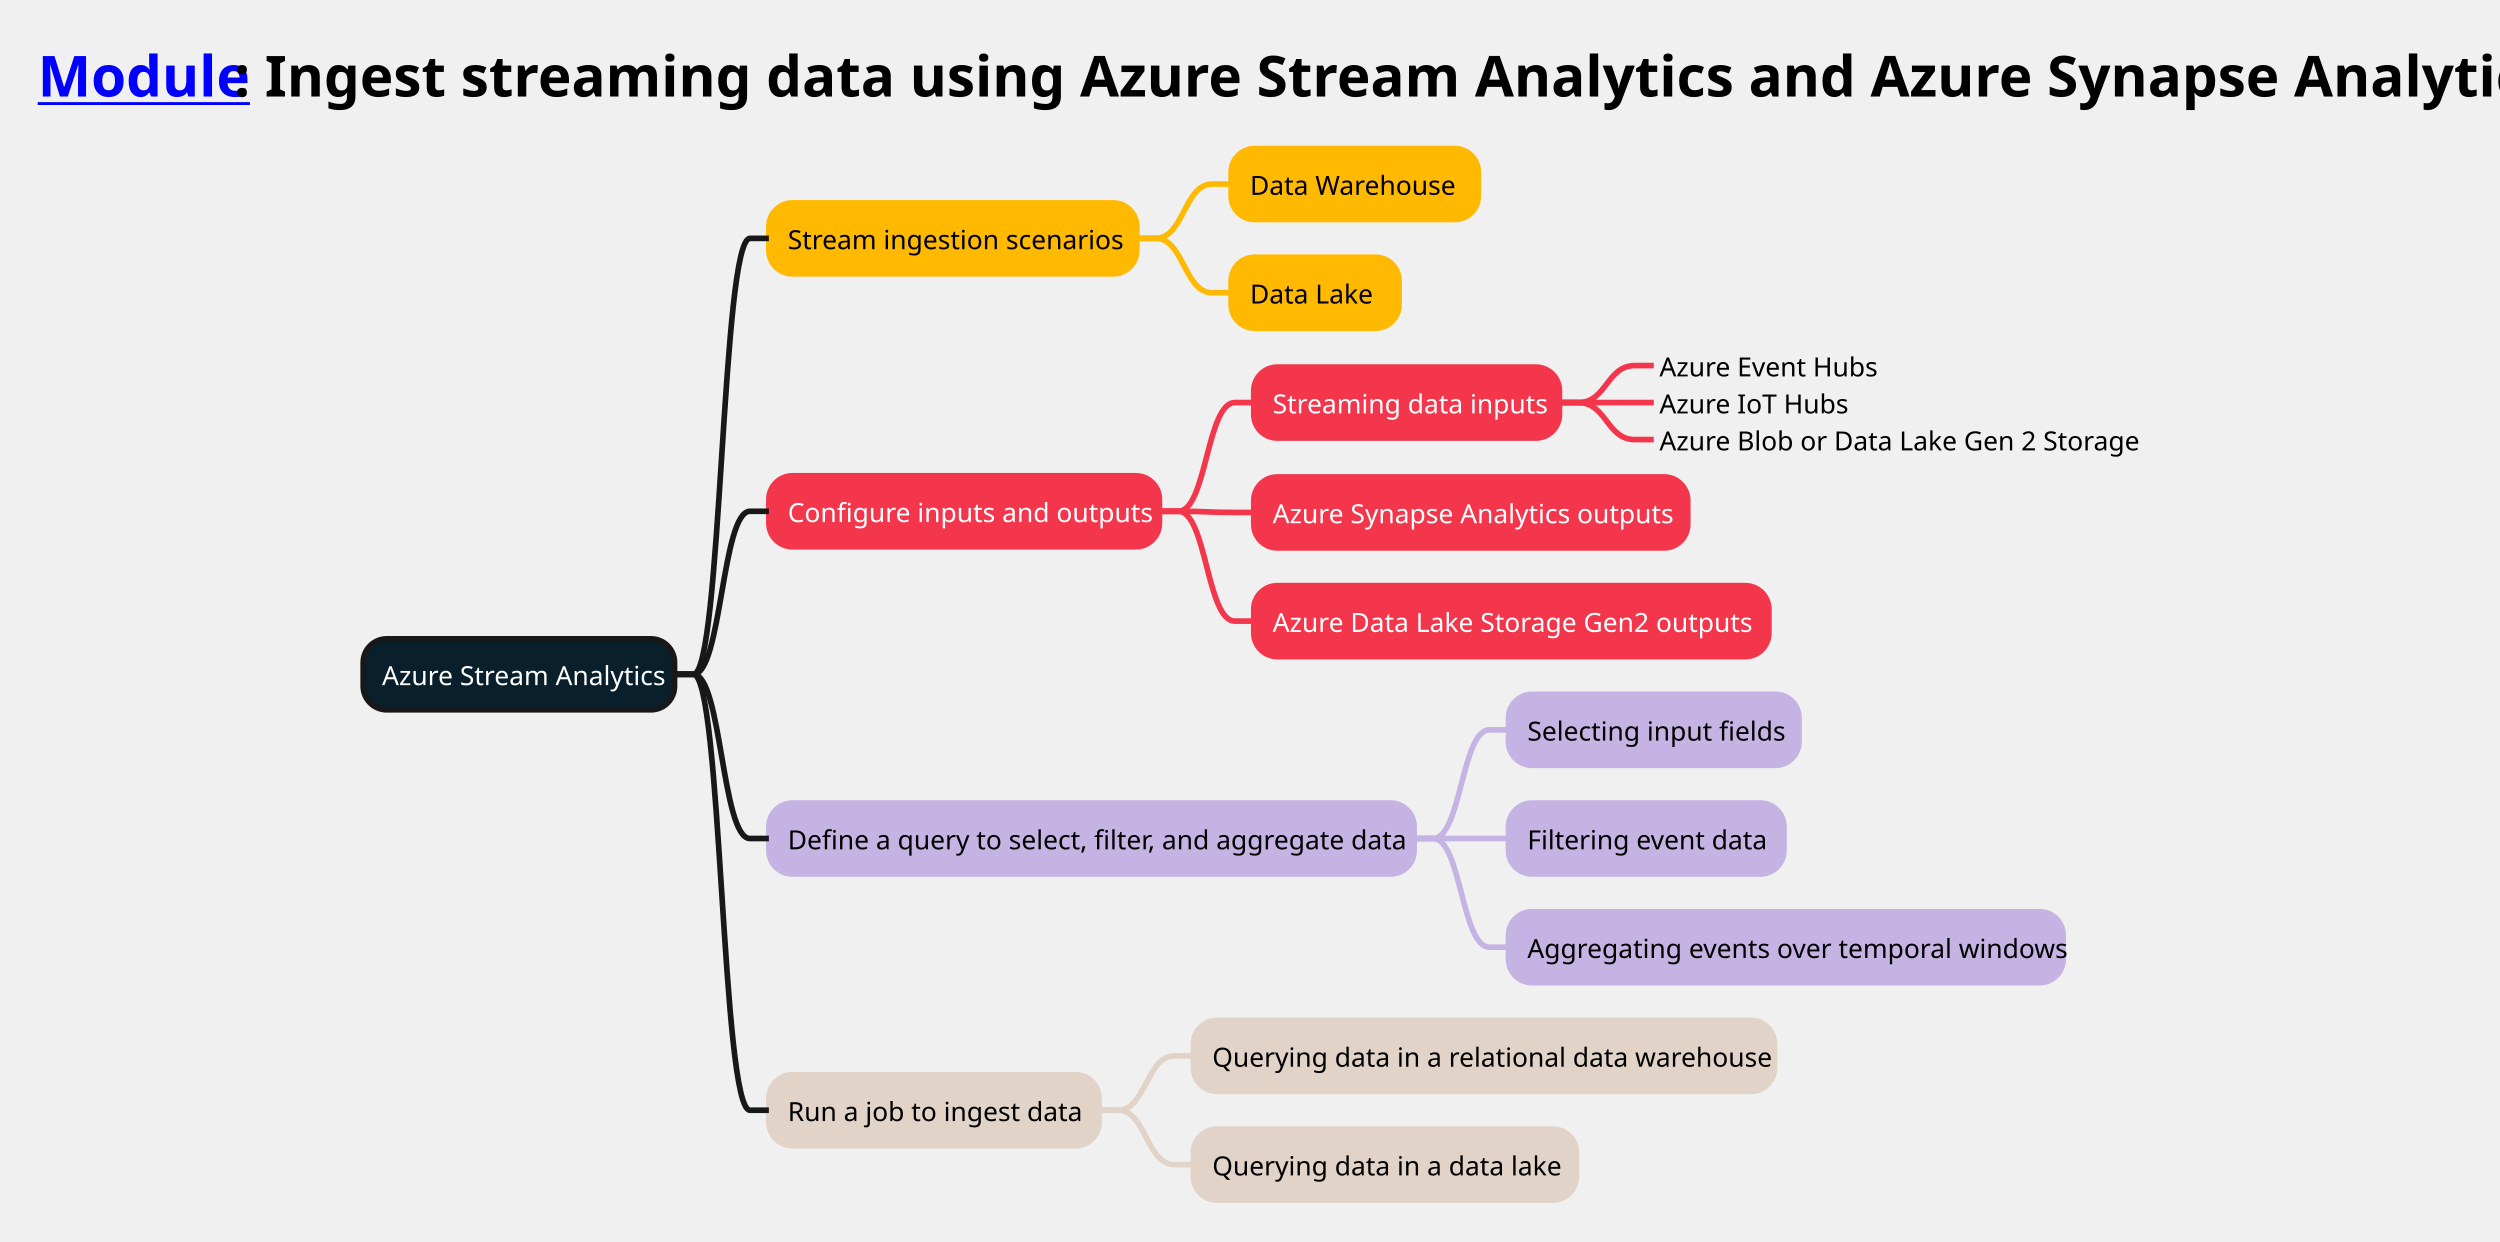
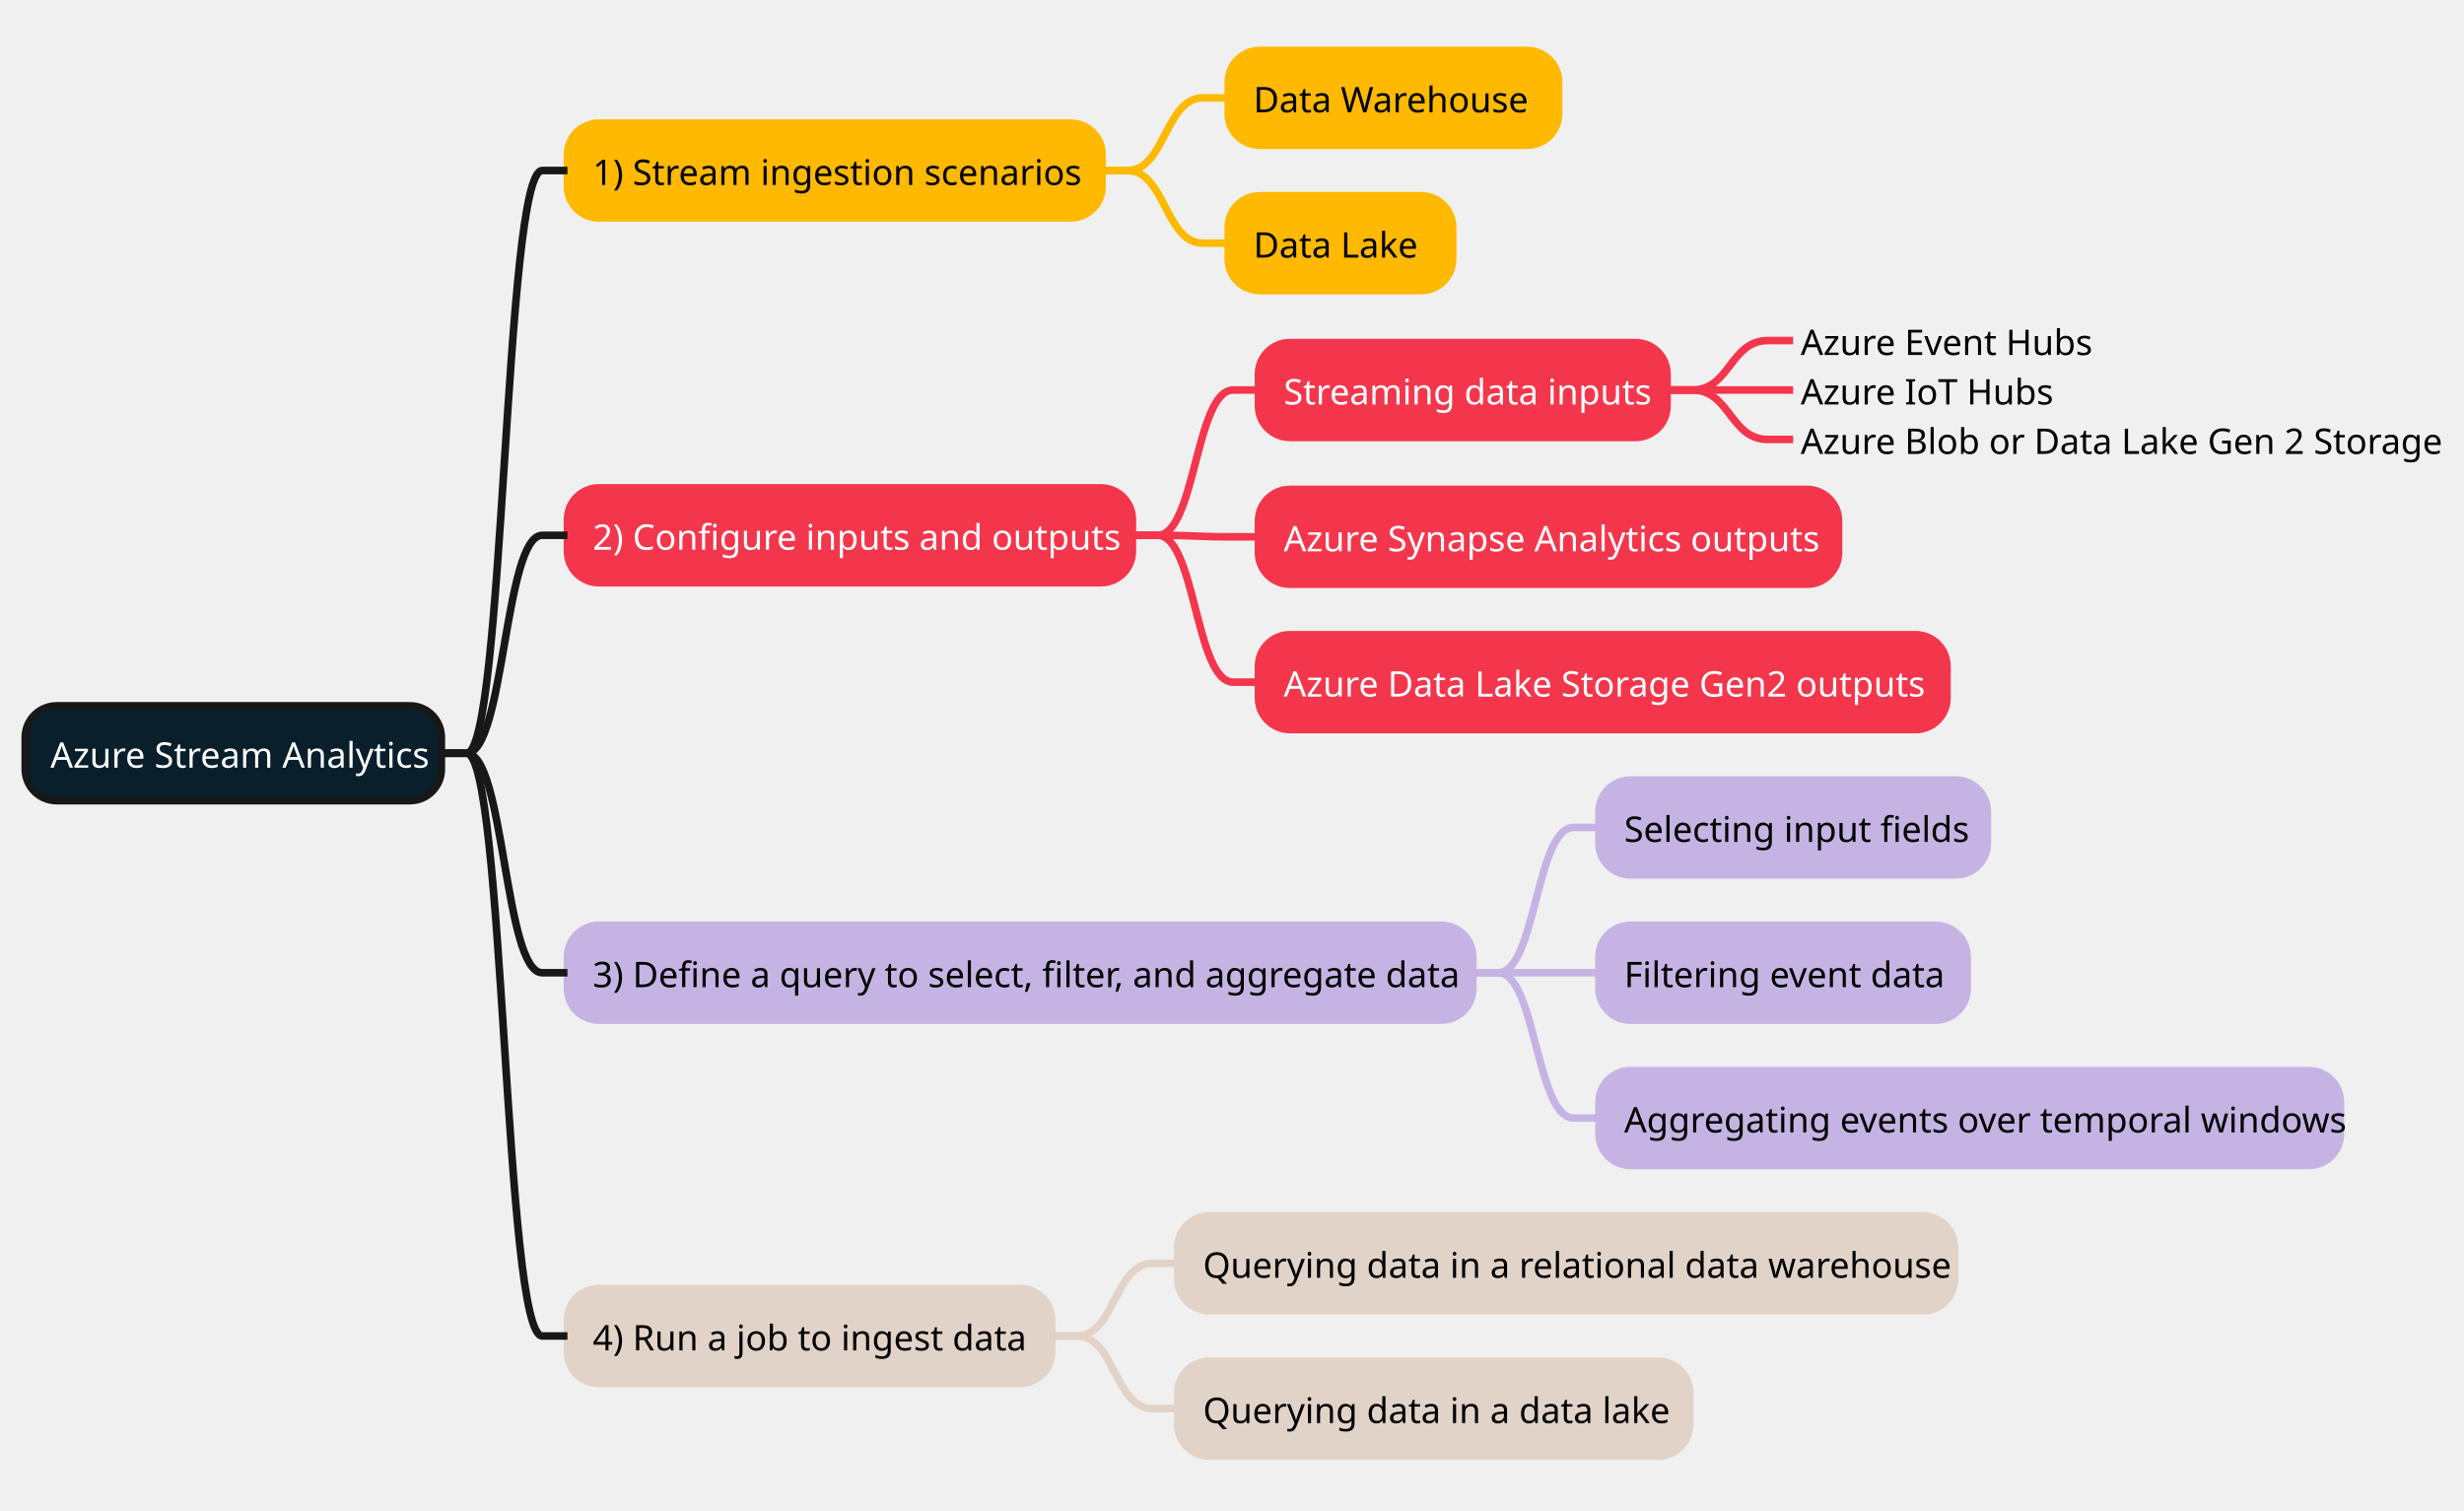
- <svg xmlns="http://www.w3.org/2000/svg" xmlns:xlink="http://www.w3.org/1999/xlink" contentStyleType="text/css" height="658px" preserveAspectRatio="none" style="width:1325px;height:658px;background:#FFFFFF;" version="1.1" viewBox="0 0 1325 658" width="1325px" zoomAndPan="magnify">
+ <svg xmlns="http://www.w3.org/2000/svg" contentStyleType="text/css" height="599px" preserveAspectRatio="none" style="width:977px;height:599px;background:#FFFFFF;" version="1.1" viewBox="0 0 977 599" width="977px" zoomAndPan="magnify">
  <defs />
  <g>
-     <rect fill="none" height="47.734" id="_title" style="stroke:none;stroke-width:1.0;" width="1292" x="15" y="15" />
-     <a href="https://learn.microsoft.com/training/modules/ingest-streaming-data-use-azure-stream-analytics-synapse/" target="_top" title="https://learn.microsoft.com/training/modules/ingest-streaming-data-use-azure-stream-analytics-synapse/" xlink:actuate="onRequest" xlink:href="https://learn.microsoft.com/training/modules/ingest-streaming-data-use-azure-stream-analytics-synapse/" xlink:show="new" xlink:title="https://learn.microsoft.com/training/modules/ingest-streaming-data-use-azure-stream-analytics-synapse/" xlink:type="simple">
-       <text fill="#0000FF" font-family="sans-serif" font-size="30" font-weight="bold" lengthAdjust="spacing" text-decoration="underline" textLength="104" x="20" y="51.143">Module</text>
-     </a>
-     <text fill="#000000" font-family="sans-serif" font-size="30" font-weight="bold" lengthAdjust="spacing" textLength="1178" x="124" y="51.143">: Ingest streaming data using Azure Stream Analytics and Azure Synapse Analytics</text>
-     <rect fill="#091F2C" height="37.609" rx="12.5" ry="12.5" style="stroke:#181818;stroke-width:3.0;" width="165" x="192.5" y="338.586" />
-     <text fill="#FFFFFF" font-family="sans-serif" font-size="14" lengthAdjust="spacing" textLength="145" x="202.5" y="363.119">Azure Stream Analytics</text>
-     <rect fill="#FFB900" height="37.609" rx="12.5" ry="12.5" style="stroke:#FFB900;stroke-width:3.0;" width="195" x="407.5" y="107.539" />
-     <text fill="#000000" font-family="sans-serif" font-size="14" lengthAdjust="spacing" textLength="171" x="417.5" y="132.072">Stream ingestion scenarios</text>
-     <rect fill="#FFB900" height="37.609" rx="12.5" ry="12.5" style="stroke:#FFB900;stroke-width:3.0;" width="131" x="652.5" y="78.734" />
-     <text fill="#000000" font-family="sans-serif" font-size="14" lengthAdjust="spacing" textLength="107" x="662.5" y="103.268">Data Warehouse</text>
-     <path d="M602.5,126.344 L612.5,126.344 C627.5,126.344 627.5,97.539 642.5,97.539 L652.5,97.539 " fill="none" style="stroke:#FFB900;stroke-width:3.0;" />
-     <rect fill="#FFB900" height="37.609" rx="12.5" ry="12.5" style="stroke:#FFB900;stroke-width:3.0;" width="89" x="652.5" y="136.344" />
-     <text fill="#000000" font-family="sans-serif" font-size="14" lengthAdjust="spacing" textLength="65" x="662.5" y="160.877">Data Lake</text>
-     <path d="M602.5,126.344 L612.5,126.344 C627.5,126.344 627.5,155.148 642.5,155.148 L652.5,155.148 " fill="none" style="stroke:#FFB900;stroke-width:3.0;" />
-     <path d="M357.5,357.391 L367.5,357.391 C382.5,357.391 382.5,126.344 397.5,126.344 L407.5,126.344 " fill="none" style="stroke:#181818;stroke-width:3.0;" />
-     <rect fill="#F4364C" height="37.609" rx="12.5" ry="12.5" style="stroke:#F4364C;stroke-width:3.0;" width="207" x="407.5" y="252.172" />
-     <text fill="#FFFFFF" font-family="sans-serif" font-size="14" lengthAdjust="spacing" textLength="183" x="417.5" y="276.705">Configure inputs and outputs</text>
-     <rect fill="#F4364C" height="37.609" rx="12.5" ry="12.5" style="stroke:#F4364C;stroke-width:3.0;" width="162" x="664.5" y="194.562" />
-     <text fill="#FFFFFF" font-family="sans-serif" font-size="14" lengthAdjust="spacing" textLength="138" x="674.5" y="219.096">Streaming data inputs</text>
-     <text fill="#000000" font-family="sans-serif" font-size="14" lengthAdjust="spacing" textLength="112" x="879.5" y="199.486">Azure Event Hubs</text>
-     <path d="M826.5,213.367 L836.5,213.367 C851.5,213.367 851.5,193.758 866.5,193.758 L876.5,193.758 " fill="none" style="stroke:#F4364C;stroke-width:3.0;" />
-     <text fill="#000000" font-family="sans-serif" font-size="14" lengthAdjust="spacing" textLength="96" x="879.5" y="219.096">Azure IoT Hubs</text>
-     <path d="M826.5,213.367 L836.5,213.367 C851.5,213.367 851.5,213.367 866.5,213.367 L876.5,213.367 " fill="none" style="stroke:#F4364C;stroke-width:3.0;" />
-     <text fill="#000000" font-family="sans-serif" font-size="14" lengthAdjust="spacing" textLength="251" x="879.5" y="238.705">Azure Blob or Data Lake Gen 2 Storage</text>
-     <path d="M826.5,213.367 L836.5,213.367 C851.5,213.367 851.5,232.977 866.5,232.977 L876.5,232.977 " fill="none" style="stroke:#F4364C;stroke-width:3.0;" />
-     <path d="M614.5,270.977 L624.5,270.977 C639.5,270.977 639.5,213.367 654.5,213.367 L664.5,213.367 " fill="none" style="stroke:#F4364C;stroke-width:3.0;" />
-     <rect fill="#F4364C" height="37.609" rx="12.5" ry="12.5" style="stroke:#F4364C;stroke-width:3.0;" width="230" x="664.5" y="252.781" />
-     <text fill="#FFFFFF" font-family="sans-serif" font-size="14" lengthAdjust="spacing" textLength="206" x="674.5" y="277.315">Azure Synapse Analytics outputs</text>
-     <path d="M614.5,270.977 L624.5,270.977 C639.5,270.977 639.5,271.586 654.5,271.586 L664.5,271.586 " fill="none" style="stroke:#F4364C;stroke-width:3.0;" />
-     <rect fill="#F4364C" height="37.609" rx="12.5" ry="12.5" style="stroke:#F4364C;stroke-width:3.0;" width="273" x="664.5" y="310.391" />
-     <text fill="#FFFFFF" font-family="sans-serif" font-size="14" lengthAdjust="spacing" textLength="249" x="674.5" y="334.924">Azure Data Lake Storage Gen2 outputs</text>
-     <path d="M614.5,270.977 L624.5,270.977 C639.5,270.977 639.5,329.195 654.5,329.195 L664.5,329.195 " fill="none" style="stroke:#F4364C;stroke-width:3.0;" />
-     <path d="M357.5,357.391 L367.5,357.391 C382.5,357.391 382.5,270.977 397.5,270.977 L407.5,270.977 " fill="none" style="stroke:#181818;stroke-width:3.0;" />
-     <rect fill="#C5B4E3" height="37.609" rx="12.5" ry="12.5" style="stroke:#C5B4E3;stroke-width:3.0;" width="342" x="407.5" y="425.609" />
-     <text fill="#000000" font-family="sans-serif" font-size="14" lengthAdjust="spacing" textLength="318" x="417.5" y="450.143">Define a query to select, filter, and aggregate data</text>
-     <rect fill="#C5B4E3" height="37.609" rx="12.5" ry="12.5" style="stroke:#C5B4E3;stroke-width:3.0;" width="154" x="799.5" y="368" />
-     <text fill="#000000" font-family="sans-serif" font-size="14" lengthAdjust="spacing" textLength="130" x="809.5" y="392.533">Selecting input fields</text>
-     <path d="M749.5,444.414 L759.5,444.414 C774.5,444.414 774.5,386.805 789.5,386.805 L799.5,386.805 " fill="none" style="stroke:#C5B4E3;stroke-width:3.0;" />
-     <rect fill="#C5B4E3" height="37.609" rx="12.5" ry="12.5" style="stroke:#C5B4E3;stroke-width:3.0;" width="146" x="799.5" y="425.609" />
-     <text fill="#000000" font-family="sans-serif" font-size="14" lengthAdjust="spacing" textLength="122" x="809.5" y="450.143">Filtering event data</text>
-     <path d="M749.5,444.414 L759.5,444.414 C774.5,444.414 774.5,444.414 789.5,444.414 L799.5,444.414 " fill="none" style="stroke:#C5B4E3;stroke-width:3.0;" />
-     <rect fill="#C5B4E3" height="37.609" rx="12.5" ry="12.5" style="stroke:#C5B4E3;stroke-width:3.0;" width="294" x="799.5" y="483.219" />
-     <text fill="#000000" font-family="sans-serif" font-size="14" lengthAdjust="spacing" textLength="270" x="809.5" y="507.752">Aggregating events over temporal windows</text>
-     <path d="M749.5,444.414 L759.5,444.414 C774.5,444.414 774.5,502.023 789.5,502.023 L799.5,502.023 " fill="none" style="stroke:#C5B4E3;stroke-width:3.0;" />
-     <path d="M357.5,357.391 L367.5,357.391 C382.5,357.391 382.5,444.414 397.5,444.414 L407.5,444.414 " fill="none" style="stroke:#181818;stroke-width:3.0;" />
-     <rect fill="#E1D3C7" height="37.609" rx="12.5" ry="12.5" style="stroke:#E1D3C7;stroke-width:3.0;" width="175" x="407.5" y="569.633" />
-     <text fill="#000000" font-family="sans-serif" font-size="14" lengthAdjust="spacing" textLength="151" x="417.5" y="594.166">Run a job to ingest data</text>
-     <rect fill="#E1D3C7" height="37.609" rx="12.5" ry="12.5" style="stroke:#E1D3C7;stroke-width:3.0;" width="308" x="632.5" y="540.828" />
-     <text fill="#000000" font-family="sans-serif" font-size="14" lengthAdjust="spacing" textLength="284" x="642.5" y="565.361">Querying data in a relational data warehouse</text>
-     <path d="M582.5,588.438 L592.5,588.438 C607.5,588.438 607.5,559.633 622.5,559.633 L632.5,559.633 " fill="none" style="stroke:#E1D3C7;stroke-width:3.0;" />
-     <rect fill="#E1D3C7" height="37.609" rx="12.5" ry="12.5" style="stroke:#E1D3C7;stroke-width:3.0;" width="203" x="632.5" y="598.438" />
-     <text fill="#000000" font-family="sans-serif" font-size="14" lengthAdjust="spacing" textLength="179" x="642.5" y="622.971">Querying data in a data lake</text>
-     <path d="M582.5,588.438 L592.5,588.438 C607.5,588.438 607.5,617.242 622.5,617.242 L632.5,617.242 " fill="none" style="stroke:#E1D3C7;stroke-width:3.0;" />
-     <path d="M357.5,357.391 L367.5,357.391 C382.5,357.391 382.5,588.438 397.5,588.438 L407.5,588.438 " fill="none" style="stroke:#181818;stroke-width:3.0;" />
+     <rect fill="#091F2C" height="37.609" rx="12.5" ry="12.5" style="stroke:#181818;stroke-width:3.0;" width="165" x="10" y="279.852" />
+     <text fill="#FFFFFF" font-family="sans-serif" font-size="14" lengthAdjust="spacing" textLength="145" x="20" y="304.385">Azure Stream Analytics</text>
+     <rect fill="#FFB900" height="37.609" rx="12.5" ry="12.5" style="stroke:#FFB900;stroke-width:3.0;" width="212" x="225" y="48.805" />
+     <text fill="#000000" font-family="sans-serif" font-size="14" lengthAdjust="spacing" textLength="188" x="235" y="73.338">1) Stream ingestion scenarios</text>
+     <rect fill="#FFB900" height="37.609" rx="12.5" ry="12.5" style="stroke:#FFB900;stroke-width:3.0;" width="131" x="487" y="20" />
+     <text fill="#000000" font-family="sans-serif" font-size="14" lengthAdjust="spacing" textLength="107" x="497" y="44.533">Data Warehouse</text>
+     <path d="M437,67.609 L447,67.609 C462,67.609 462,38.805 477,38.805 L487,38.805 " fill="none" style="stroke:#FFB900;stroke-width:3.0;" />
+     <rect fill="#FFB900" height="37.609" rx="12.5" ry="12.5" style="stroke:#FFB900;stroke-width:3.0;" width="89" x="487" y="77.609" />
+     <text fill="#000000" font-family="sans-serif" font-size="14" lengthAdjust="spacing" textLength="65" x="497" y="102.143">Data Lake</text>
+     <path d="M437,67.609 L447,67.609 C462,67.609 462,96.414 477,96.414 L487,96.414 " fill="none" style="stroke:#FFB900;stroke-width:3.0;" />
+     <path d="M175,298.656 L185,298.656 C200,298.656 200,67.609 215,67.609 L225,67.609 " fill="none" style="stroke:#181818;stroke-width:3.0;" />
+     <rect fill="#F4364C" height="37.609" rx="12.5" ry="12.5" style="stroke:#F4364C;stroke-width:3.0;" width="224" x="225" y="193.438" />
+     <text fill="#FFFFFF" font-family="sans-serif" font-size="14" lengthAdjust="spacing" textLength="200" x="235" y="217.971">2) Configure inputs and outputs</text>
+     <rect fill="#F4364C" height="37.609" rx="12.5" ry="12.5" style="stroke:#F4364C;stroke-width:3.0;" width="162" x="499" y="135.828" />
+     <text fill="#FFFFFF" font-family="sans-serif" font-size="14" lengthAdjust="spacing" textLength="138" x="509" y="160.361">Streaming data inputs</text>
+     <text fill="#000000" font-family="sans-serif" font-size="14" lengthAdjust="spacing" textLength="112" x="714" y="140.752">Azure Event Hubs</text>
+     <path d="M661,154.633 L671,154.633 C686,154.633 686,135.023 701,135.023 L711,135.023 " fill="none" style="stroke:#F4364C;stroke-width:3.0;" />
+     <text fill="#000000" font-family="sans-serif" font-size="14" lengthAdjust="spacing" textLength="96" x="714" y="160.361">Azure IoT Hubs</text>
+     <path d="M661,154.633 L671,154.633 C686,154.633 686,154.633 701,154.633 L711,154.633 " fill="none" style="stroke:#F4364C;stroke-width:3.0;" />
+     <text fill="#000000" font-family="sans-serif" font-size="14" lengthAdjust="spacing" textLength="251" x="714" y="179.971">Azure Blob or Data Lake Gen 2 Storage</text>
+     <path d="M661,154.633 L671,154.633 C686,154.633 686,174.242 701,174.242 L711,174.242 " fill="none" style="stroke:#F4364C;stroke-width:3.0;" />
+     <path d="M449,212.242 L459,212.242 C474,212.242 474,154.633 489,154.633 L499,154.633 " fill="none" style="stroke:#F4364C;stroke-width:3.0;" />
+     <rect fill="#F4364C" height="37.609" rx="12.5" ry="12.5" style="stroke:#F4364C;stroke-width:3.0;" width="230" x="499" y="194.047" />
+     <text fill="#FFFFFF" font-family="sans-serif" font-size="14" lengthAdjust="spacing" textLength="206" x="509" y="218.58">Azure Synapse Analytics outputs</text>
+     <path d="M449,212.242 L459,212.242 C474,212.242 474,212.852 489,212.852 L499,212.852 " fill="none" style="stroke:#F4364C;stroke-width:3.0;" />
+     <rect fill="#F4364C" height="37.609" rx="12.5" ry="12.5" style="stroke:#F4364C;stroke-width:3.0;" width="273" x="499" y="251.656" />
+     <text fill="#FFFFFF" font-family="sans-serif" font-size="14" lengthAdjust="spacing" textLength="249" x="509" y="276.19">Azure Data Lake Storage Gen2 outputs</text>
+     <path d="M449,212.242 L459,212.242 C474,212.242 474,270.461 489,270.461 L499,270.461 " fill="none" style="stroke:#F4364C;stroke-width:3.0;" />
+     <path d="M175,298.656 L185,298.656 C200,298.656 200,212.242 215,212.242 L225,212.242 " fill="none" style="stroke:#181818;stroke-width:3.0;" />
+     <rect fill="#C5B4E3" height="37.609" rx="12.5" ry="12.5" style="stroke:#C5B4E3;stroke-width:3.0;" width="359" x="225" y="366.875" />
+     <text fill="#000000" font-family="sans-serif" font-size="14" lengthAdjust="spacing" textLength="335" x="235" y="391.408">3) Define a query to select, filter, and aggregate data</text>
+     <rect fill="#C5B4E3" height="37.609" rx="12.5" ry="12.5" style="stroke:#C5B4E3;stroke-width:3.0;" width="154" x="634" y="309.266" />
+     <text fill="#000000" font-family="sans-serif" font-size="14" lengthAdjust="spacing" textLength="130" x="644" y="333.799">Selecting input fields</text>
+     <path d="M584,385.68 L594,385.68 C609,385.68 609,328.07 624,328.07 L634,328.07 " fill="none" style="stroke:#C5B4E3;stroke-width:3.0;" />
+     <rect fill="#C5B4E3" height="37.609" rx="12.5" ry="12.5" style="stroke:#C5B4E3;stroke-width:3.0;" width="146" x="634" y="366.875" />
+     <text fill="#000000" font-family="sans-serif" font-size="14" lengthAdjust="spacing" textLength="122" x="644" y="391.408">Filtering event data</text>
+     <path d="M584,385.68 L594,385.68 C609,385.68 609,385.68 624,385.68 L634,385.68 " fill="none" style="stroke:#C5B4E3;stroke-width:3.0;" />
+     <rect fill="#C5B4E3" height="37.609" rx="12.5" ry="12.5" style="stroke:#C5B4E3;stroke-width:3.0;" width="294" x="634" y="424.484" />
+     <text fill="#000000" font-family="sans-serif" font-size="14" lengthAdjust="spacing" textLength="270" x="644" y="449.018">Aggregating events over temporal windows</text>
+     <path d="M584,385.68 L594,385.68 C609,385.68 609,443.289 624,443.289 L634,443.289 " fill="none" style="stroke:#C5B4E3;stroke-width:3.0;" />
+     <path d="M175,298.656 L185,298.656 C200,298.656 200,385.68 215,385.68 L225,385.68 " fill="none" style="stroke:#181818;stroke-width:3.0;" />
+     <rect fill="#E1D3C7" height="37.609" rx="12.5" ry="12.5" style="stroke:#E1D3C7;stroke-width:3.0;" width="192" x="225" y="510.898" />
+     <text fill="#000000" font-family="sans-serif" font-size="14" lengthAdjust="spacing" textLength="168" x="235" y="535.432">4) Run a job to ingest data</text>
+     <rect fill="#E1D3C7" height="37.609" rx="12.5" ry="12.5" style="stroke:#E1D3C7;stroke-width:3.0;" width="308" x="467" y="482.094" />
+     <text fill="#000000" font-family="sans-serif" font-size="14" lengthAdjust="spacing" textLength="284" x="477" y="506.627">Querying data in a relational data warehouse</text>
+     <path d="M417,529.703 L427,529.703 C442,529.703 442,500.898 457,500.898 L467,500.898 " fill="none" style="stroke:#E1D3C7;stroke-width:3.0;" />
+     <rect fill="#E1D3C7" height="37.609" rx="12.5" ry="12.5" style="stroke:#E1D3C7;stroke-width:3.0;" width="203" x="467" y="539.703" />
+     <text fill="#000000" font-family="sans-serif" font-size="14" lengthAdjust="spacing" textLength="179" x="477" y="564.236">Querying data in a data lake</text>
+     <path d="M417,529.703 L427,529.703 C442,529.703 442,558.508 457,558.508 L467,558.508 " fill="none" style="stroke:#E1D3C7;stroke-width:3.0;" />
+     <path d="M175,298.656 L185,298.656 C200,298.656 200,529.703 215,529.703 L225,529.703 " fill="none" style="stroke:#181818;stroke-width:3.0;" />
  </g>
</svg>
